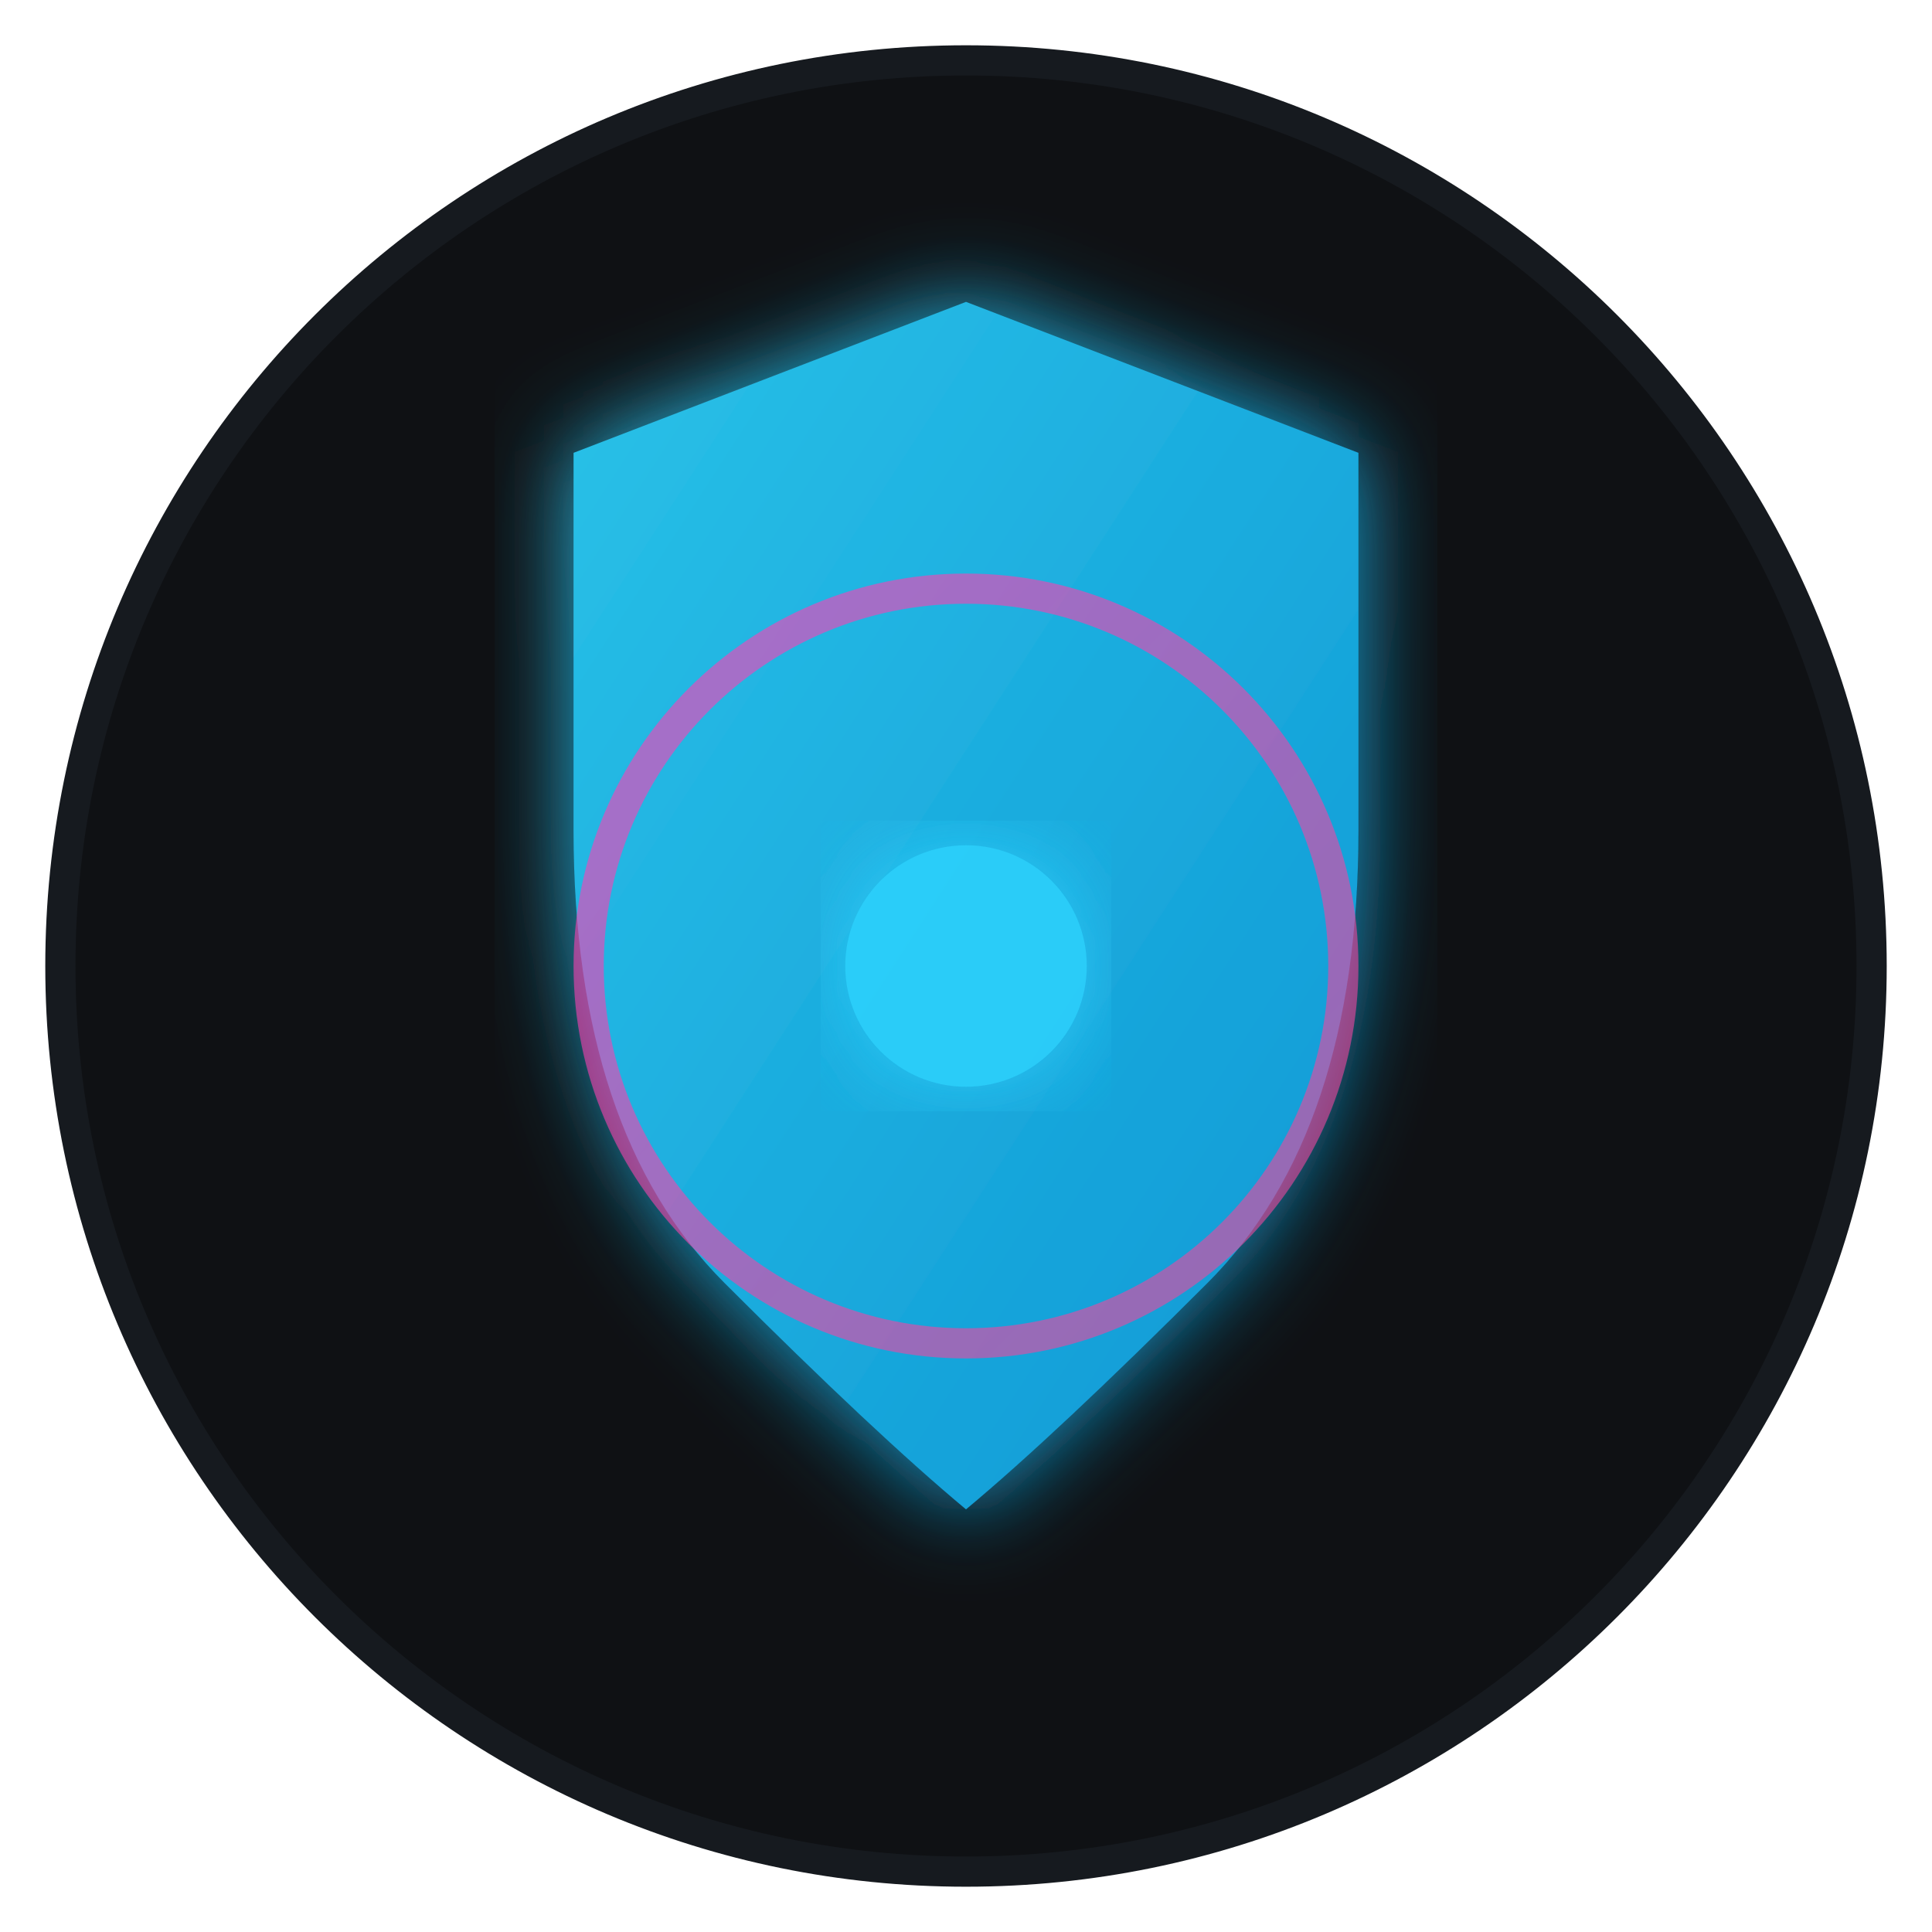
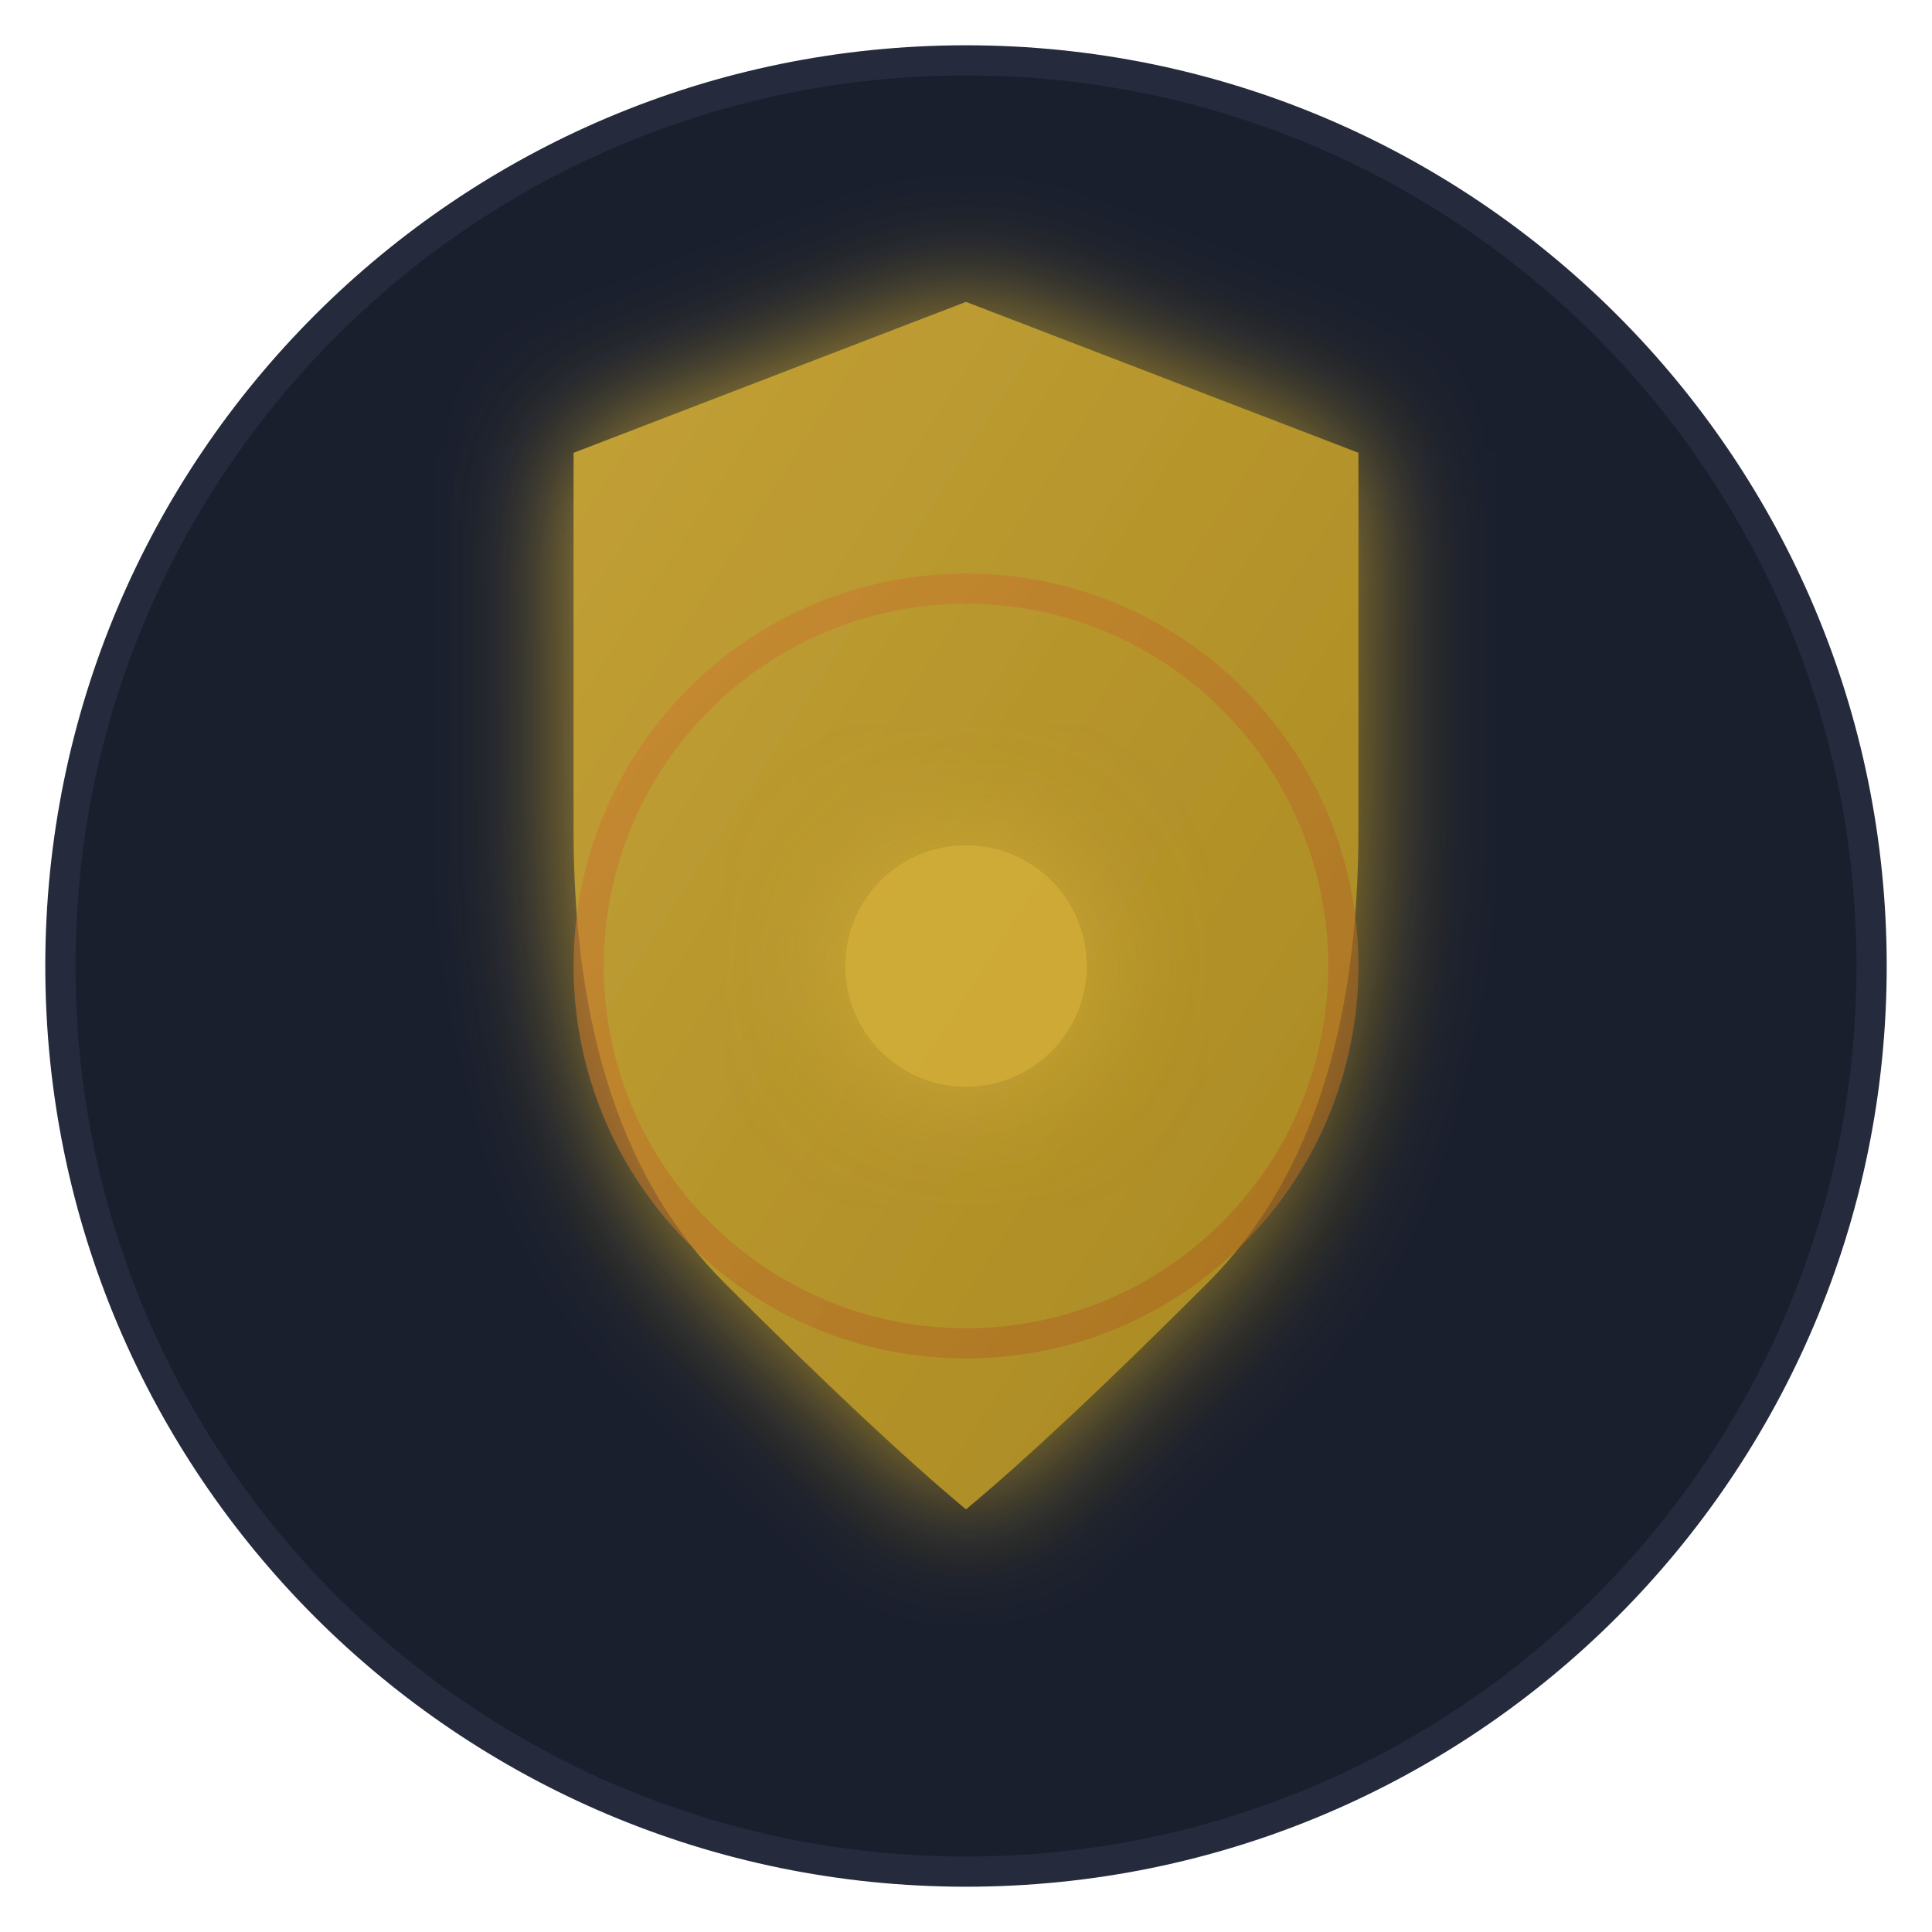
<svg xmlns="http://www.w3.org/2000/svg" width="128" height="128" viewBox="0 0 128 128">
  <defs>
-     <linearGradient id="cyanGradient" x1="0%" y1="0%" x2="100%" y2="100%">
-       <stop offset="0%" style="stop-color:#2DD4FF;stop-opacity:1" />
-       <stop offset="100%" style="stop-color:#0EA5E9;stop-opacity:1" />
+     <linearGradient id="goldGradient" x1="0%" y1="0%" x2="100%" y2="100%">
+       <stop offset="0%" style="stop-color:#D4AF37;stop-opacity:1" />
+       <stop offset="100%" style="stop-color:#B8941F;stop-opacity:1" />
    </linearGradient>
-     <linearGradient id="magentaGradient" x1="0%" y1="0%" x2="100%" y2="100%">
-       <stop offset="0%" style="stop-color:#FF3DBB;stop-opacity:1" />
-       <stop offset="100%" style="stop-color:#EC4899;stop-opacity:1" />
+     <linearGradient id="bronzeGradient" x1="0%" y1="0%" x2="100%" y2="100%">
+       <stop offset="0%" style="stop-color:#CD7F32;stop-opacity:1" />
+       <stop offset="100%" style="stop-color:#A8651F;stop-opacity:1" />
    </linearGradient>
-     <filter id="glow">
+     <filter id="goldGlow" x="-50%" y="-50%" width="200%" height="200%">
+       <feGaussianBlur stdDeviation="4" result="coloredBlur" />
+       <feMerge>
+         <feMergeNode in="coloredBlur" />
+         <feMergeNode in="SourceGraphic" />
+       </feMerge>
+     </filter>
+     <filter id="bronzeGlow" x="-50%" y="-50%" width="200%" height="200%">
      <feGaussianBlur stdDeviation="3" result="coloredBlur" />
      <feMerge>
        <feMergeNode in="coloredBlur" />
        <feMergeNode in="SourceGraphic" />
      </feMerge>
    </filter>
  </defs>
-   <circle cx="64" cy="64" r="60" fill="#0F1114" stroke="#161A1F" stroke-width="2" />
-   <path d="M 64 20 L 90 30 L 90 55 Q 90 75 80 85 Q 70 95 64 100 Q 58 95 48 85 Q 38 75 38 55 L 38 30 Z" fill="url(#cyanGradient)" opacity="0.9" filter="url(#glow)" />
-   <circle cx="64" cy="64" r="25" fill="none" stroke="url(#magentaGradient)" stroke-width="2" opacity="0.6" />
-   <line x1="64" y1="39" x2="64" y2="89" stroke="url(#magentaGradient)" stroke-width="1.5" opacity="0.5" />
-   <line x1="39" y1="64" x2="89" y2="64" stroke="url(#magentaGradient)" stroke-width="1.5" opacity="0.5" />
-   <circle cx="64" cy="64" r="8" fill="#2DD4FF" opacity="0.8" filter="url(#glow)" />
+   <circle cx="64" cy="64" r="60" fill="#1A1F2E" stroke="#252B3D" stroke-width="2" />
+   <path d="M 64 20 L 90 30 L 90 55 Q 90 75 80 85 Q 70 95 64 100 Q 58 95 48 85 Q 38 75 38 55 L 38 30 Z" fill="url(#goldGradient)" opacity="0.9" filter="url(#goldGlow)" />
+   <circle cx="64" cy="64" r="25" fill="none" stroke="url(#bronzeGradient)" stroke-width="2" opacity="0.6" />
+   <line x1="64" y1="39" x2="64" y2="89" stroke="url(#bronzeGradient)" stroke-width="1.5" opacity="0.5" />
+   <line x1="39" y1="64" x2="89" y2="64" stroke="url(#bronzeGradient)" stroke-width="1.5" opacity="0.5" />
+   <circle cx="64" cy="64" r="8" fill="#D4AF37" opacity="0.8" filter="url(#goldGlow)" />
</svg>
